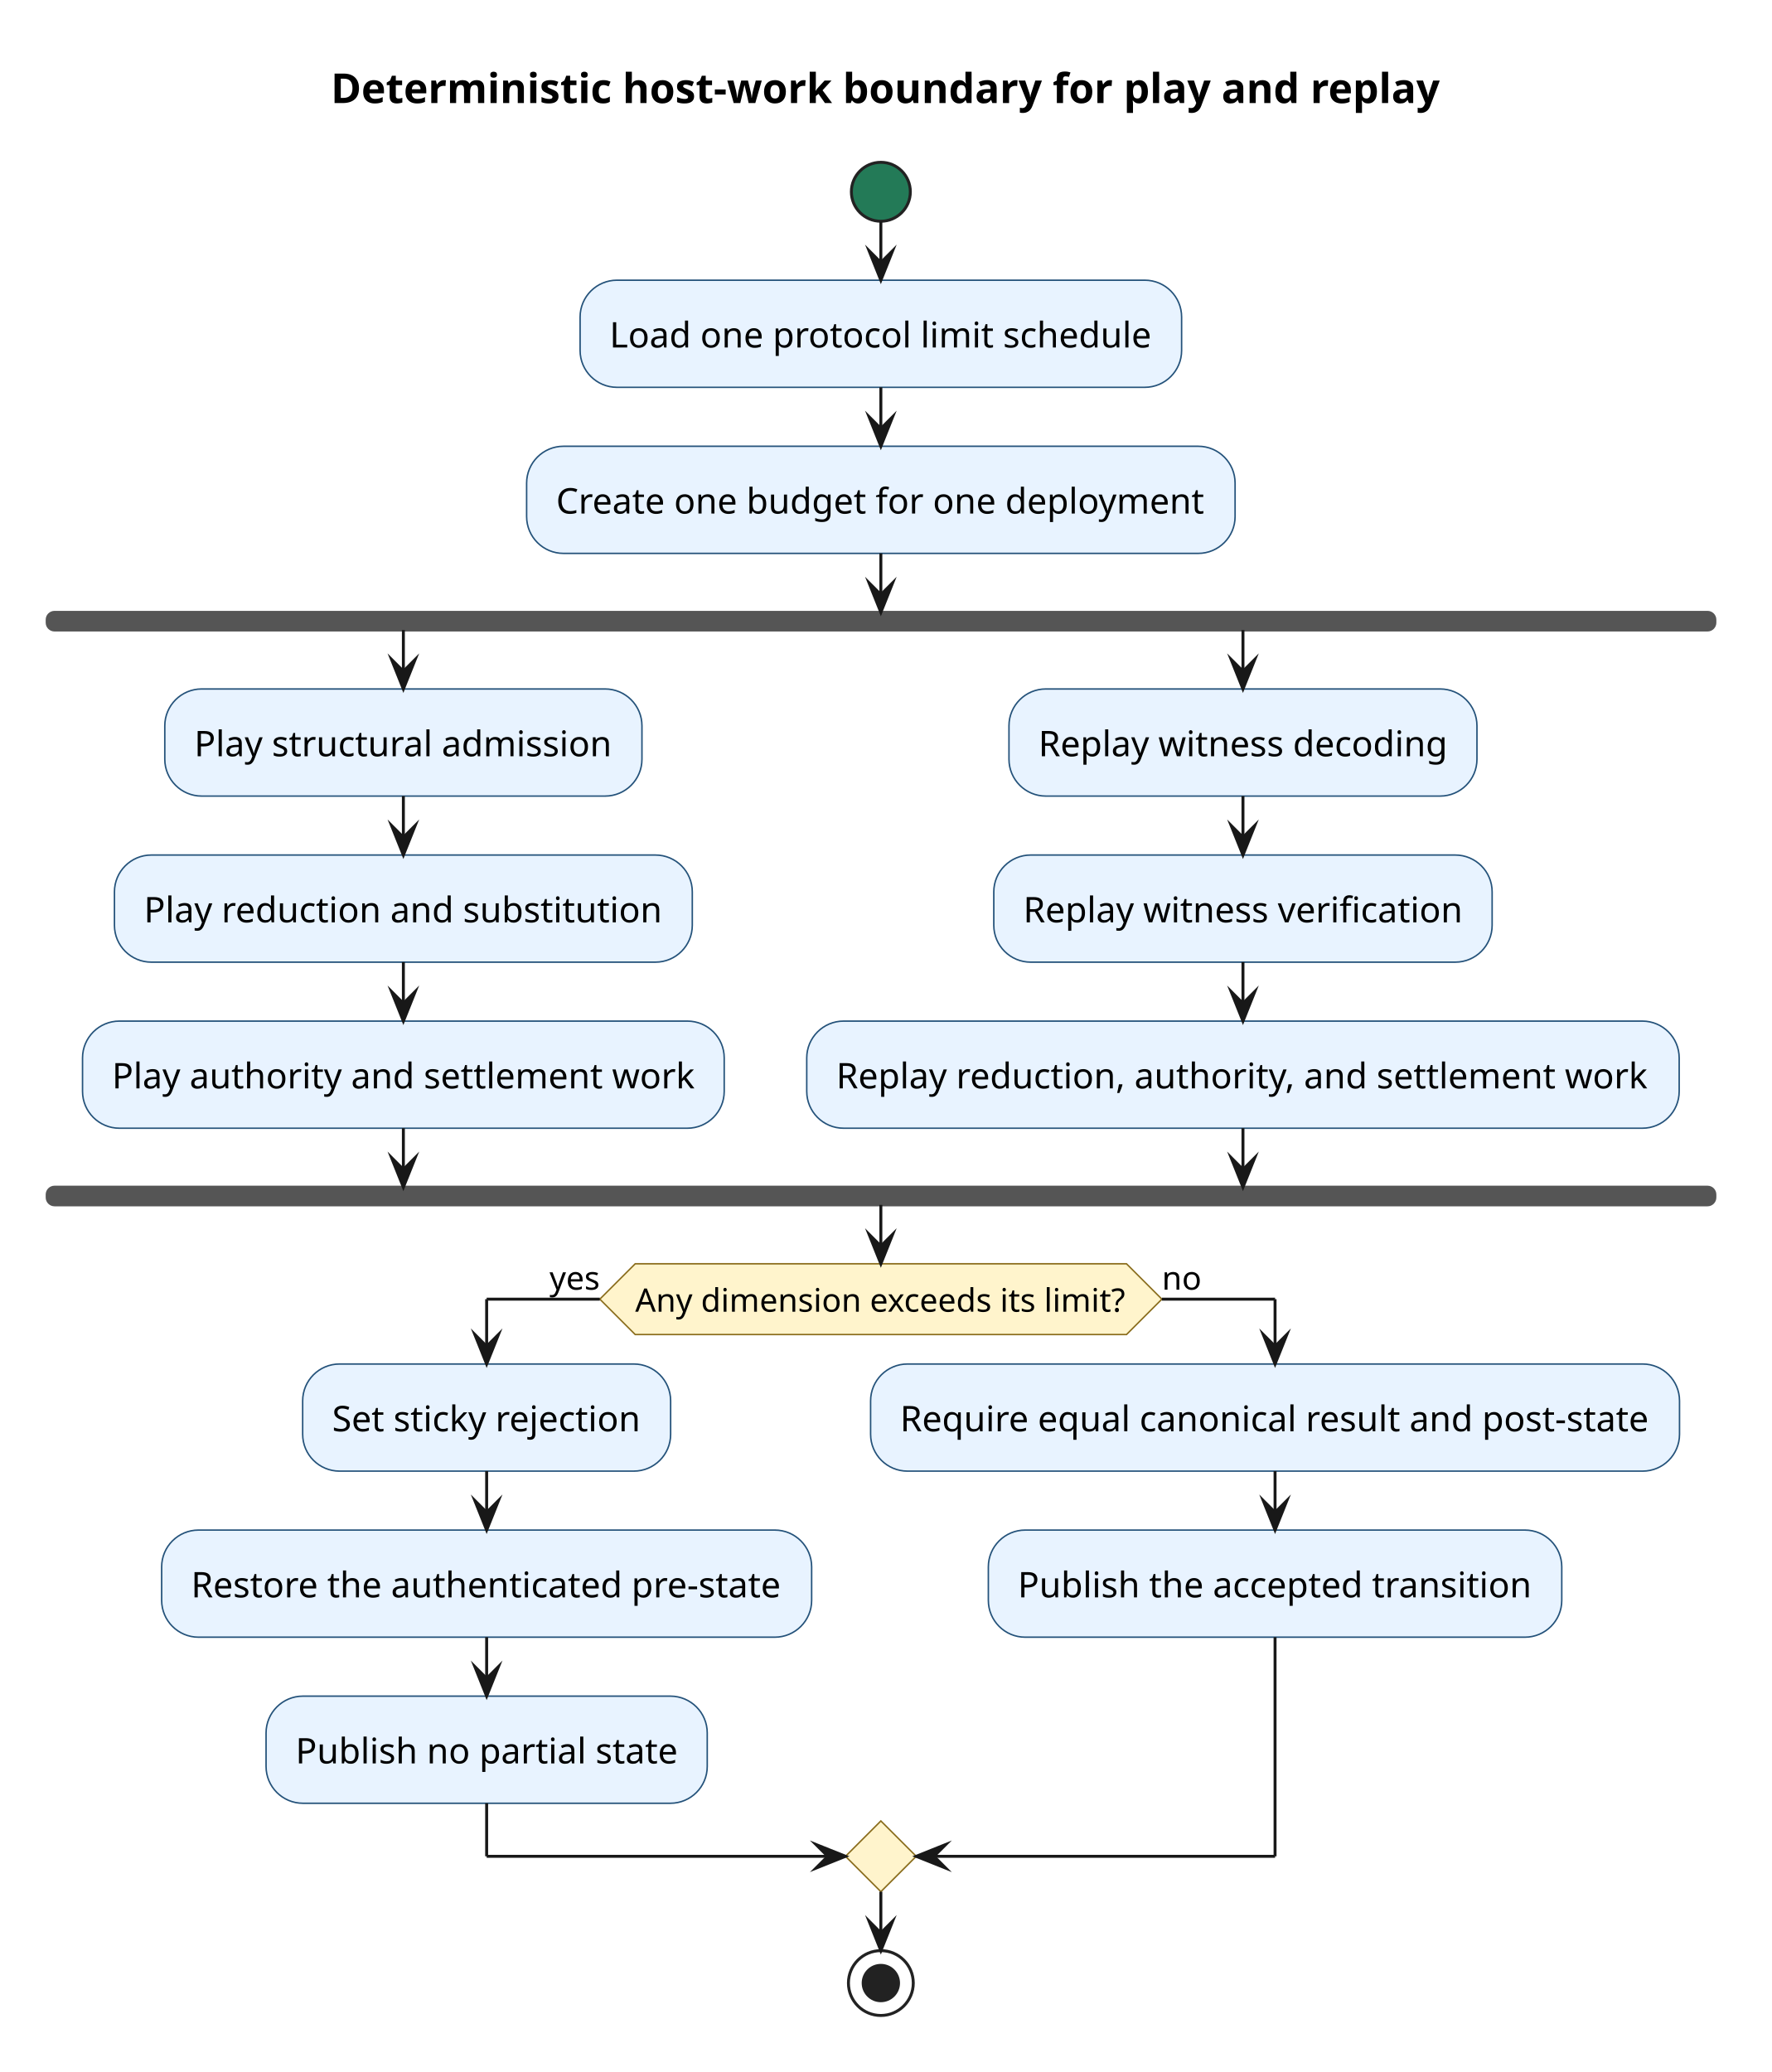
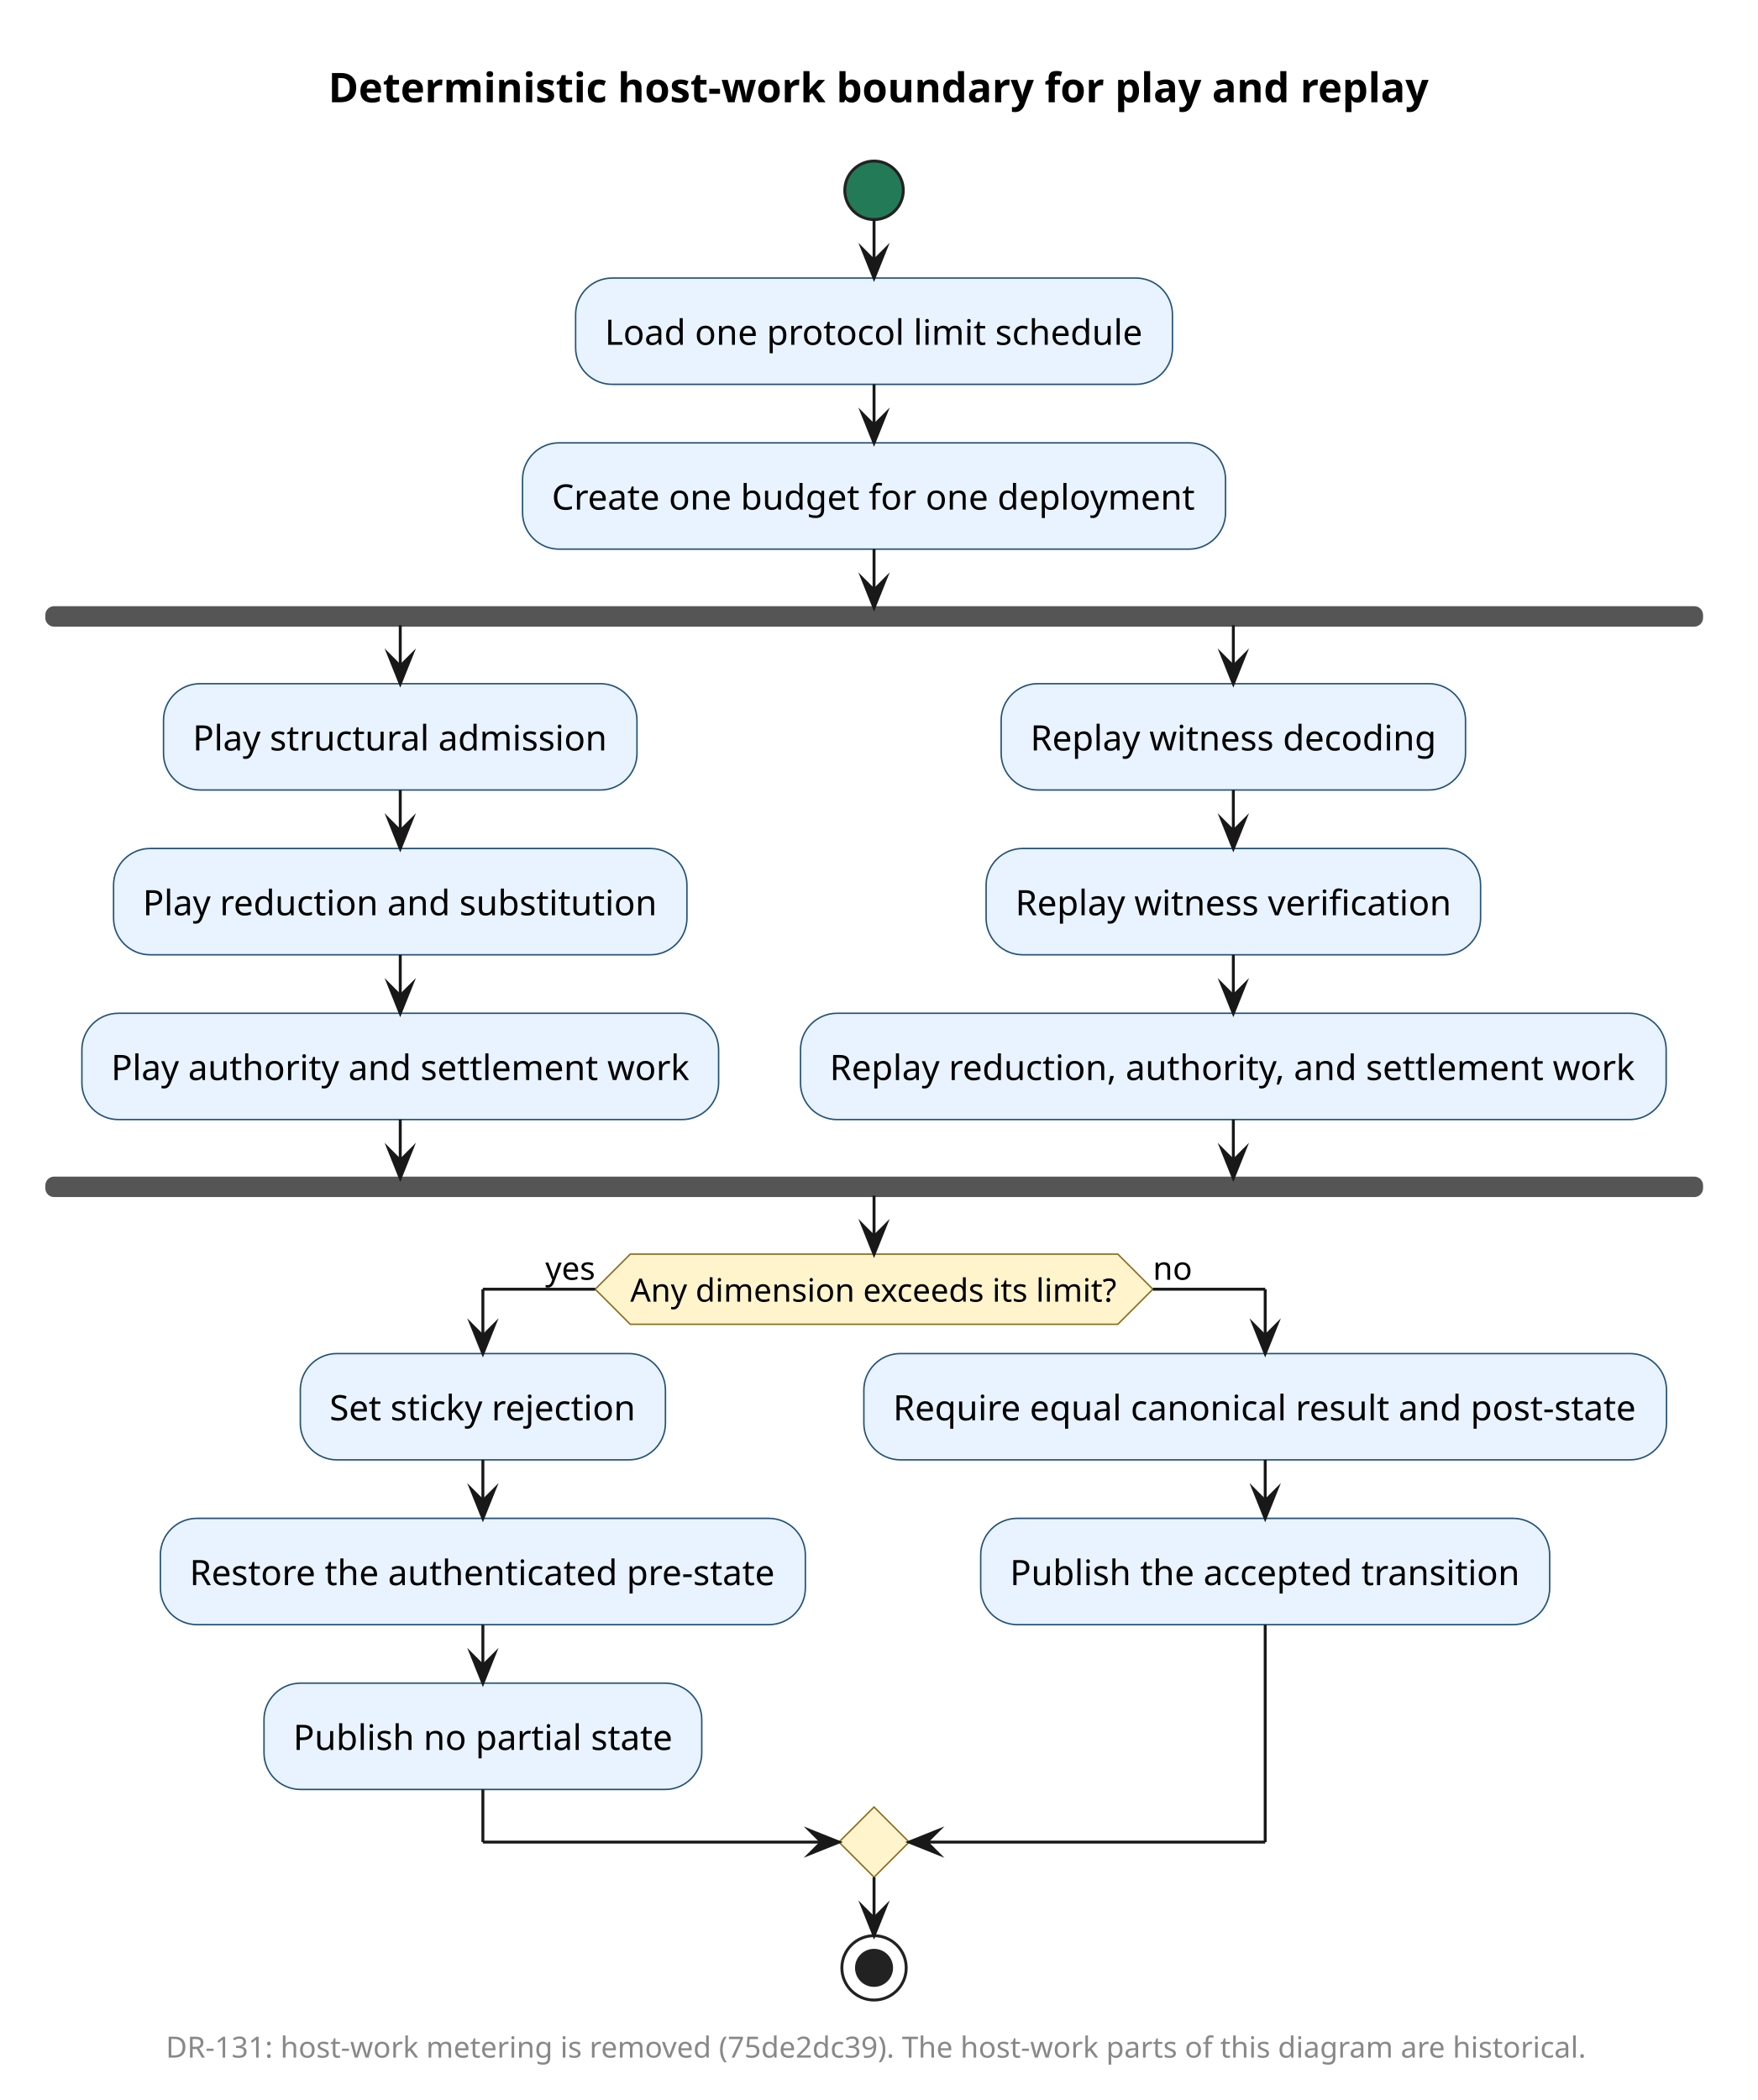
- <svg xmlns="http://www.w3.org/2000/svg" contentStyleType="text/css" data-diagram-type="ACTIVITY" height="703px" preserveAspectRatio="none" style="width:601px;height:703px;background:#FFFFFF;" version="1.1" viewBox="0 0 601 703" width="601px" zoomAndPan="magnify">
+ <svg xmlns="http://www.w3.org/2000/svg" version="1.1" data-diagram-type="ACTIVITY" style="width:601px;height:718px;background:#FFFFFF;" width="601px" height="718px" viewBox="0 0 601 718" zoomAndPan="magnify" preserveAspectRatio="none" contentStyleType="text/css">
  <defs />
-   <g>
+   <g font-family="sans-serif" lengthAdjust="spacing">
    <g class="title" data-source-line="13">
-       <text fill="#000000" font-family="sans-serif" font-size="14" font-weight="700" lengthAdjust="spacing" textLength="375.339" x="112.245" y="34.966">Deterministic host-work boundary for play and replay</text>
+       <text x="112.245" y="34.966" fill="#000" font-size="14" textLength="375.339" font-weight="700">Deterministic host-work boundary for play and replay</text>
    </g>
-     <ellipse cx="298.858" cy="65.068" fill="#237A57" rx="10" ry="10" style="stroke:#222222;stroke-width:1;" />
-     <rect fill="#E8F3FF" height="36.344" rx="12.5" ry="12.5" style="stroke:#24527A;stroke-width:0.5;" width="204.081" x="196.817" y="95.068" />
-     <text fill="#000000" font-family="sans-serif" font-size="12" lengthAdjust="spacing" textLength="184.081" x="206.817" y="117.896">Load one protocol limit schedule</text>
-     <rect fill="#E8F3FF" height="36.344" rx="12.5" ry="12.5" style="stroke:#24527A;stroke-width:0.5;" width="240.37" x="178.673" y="151.412" />
-     <text fill="#000000" font-family="sans-serif" font-size="12" lengthAdjust="spacing" textLength="220.37" x="188.673" y="174.24">Create one budget for one deployment</text>
-     <rect fill="#555555" height="6" rx="2.5" ry="2.5" style="stroke:#555555;stroke-width:1;" width="565.828" x="16" y="207.756" />
-     <rect fill="#E8F3FF" height="36.344" rx="12.5" ry="12.5" style="stroke:#24527A;stroke-width:0.5;" width="161.889" x="55.912" y="233.756" />
-     <text fill="#000000" font-family="sans-serif" font-size="12" lengthAdjust="spacing" textLength="141.889" x="65.912" y="256.584">Play structural admission</text>
-     <rect fill="#E8F3FF" height="36.344" rx="12.5" ry="12.5" style="stroke:#24527A;stroke-width:0.5;" width="196.053" x="38.83" y="290.1" />
-     <text fill="#000000" font-family="sans-serif" font-size="12" lengthAdjust="spacing" textLength="176.053" x="48.83" y="312.928">Play reduction and substitution</text>
-     <rect fill="#E8F3FF" height="36.344" rx="12.5" ry="12.5" style="stroke:#24527A;stroke-width:0.5;" width="217.713" x="28" y="346.444" />
-     <text fill="#000000" font-family="sans-serif" font-size="12" lengthAdjust="spacing" textLength="197.713" x="38" y="369.272">Play authority and settlement work</text>
-     <rect fill="#E8F3FF" height="36.344" rx="12.5" ry="12.5" style="stroke:#24527A;stroke-width:0.5;" width="158.781" x="342.324" y="233.756" />
-     <text fill="#000000" font-family="sans-serif" font-size="12" lengthAdjust="spacing" textLength="138.781" x="352.324" y="256.584">Replay witness decoding</text>
-     <rect fill="#E8F3FF" height="36.344" rx="12.5" ry="12.5" style="stroke:#24527A;stroke-width:0.5;" width="169.077" x="337.176" y="290.1" />
-     <text fill="#000000" font-family="sans-serif" font-size="12" lengthAdjust="spacing" textLength="149.077" x="347.176" y="312.928">Replay witness verification</text>
-     <rect fill="#E8F3FF" height="36.344" rx="12.5" ry="12.5" style="stroke:#24527A;stroke-width:0.5;" width="296.002" x="273.713" y="346.444" />
-     <text fill="#000000" font-family="sans-serif" font-size="12" lengthAdjust="spacing" textLength="276.002" x="283.713" y="369.272">Replay reduction, authority, and settlement work</text>
-     <rect fill="#555555" height="6" rx="2.5" ry="2.5" style="stroke:#555555;stroke-width:1;" width="565.828" x="16" y="402.788" />
-     <polygon fill="#FFF4CC" points="215.511,428.788,382.204,428.788,394.204,440.788,382.204,452.788,215.511,452.788,203.511,440.788,215.511,428.788" style="stroke:#8A6D1D;stroke-width:0.5;stroke-linejoin:miter;stroke-miterlimit:10;" />
-     <text fill="#000000" font-family="sans-serif" font-size="11" lengthAdjust="spacing" textLength="166.693" x="215.511" y="445.057">Any dimension exceeds its limit?</text>
-     <text fill="#000000" font-family="sans-serif" font-size="11" lengthAdjust="spacing" textLength="17.083" x="186.428" y="437.565">yes</text>
-     <text fill="#000000" font-family="sans-serif" font-size="11" lengthAdjust="spacing" textLength="13.453" x="394.204" y="437.565">no</text>
-     <rect fill="#E8F3FF" height="36.344" rx="12.5" ry="12.5" style="stroke:#24527A;stroke-width:0.5;" width="124.845" x="102.689" y="462.788" />
-     <text fill="#000000" font-family="sans-serif" font-size="12" lengthAdjust="spacing" textLength="104.845" x="112.689" y="485.617">Set sticky rejection</text>
-     <rect fill="#E8F3FF" height="36.344" rx="12.5" ry="12.5" style="stroke:#24527A;stroke-width:0.5;" width="220.533" x="54.845" y="519.133" />
-     <text fill="#000000" font-family="sans-serif" font-size="12" lengthAdjust="spacing" textLength="200.533" x="64.845" y="541.961">Restore the authenticated pre-state</text>
-     <rect fill="#E8F3FF" height="36.344" rx="12.5" ry="12.5" style="stroke:#24527A;stroke-width:0.5;" width="149.685" x="90.269" y="575.477" />
-     <text fill="#000000" font-family="sans-serif" font-size="12" lengthAdjust="spacing" textLength="129.685" x="100.269" y="598.305">Publish no partial state</text>
-     <rect fill="#E8F3FF" height="36.344" rx="12.5" ry="12.5" style="stroke:#24527A;stroke-width:0.5;" width="274.45" x="295.379" y="462.788" />
-     <text fill="#000000" font-family="sans-serif" font-size="12" lengthAdjust="spacing" textLength="254.45" x="305.379" y="485.617">Require equal canonical result and post-state</text>
-     <rect fill="#E8F3FF" height="36.344" rx="12.5" ry="12.5" style="stroke:#24527A;stroke-width:0.5;" width="194.553" x="335.327" y="519.133" />
-     <text fill="#000000" font-family="sans-serif" font-size="12" lengthAdjust="spacing" textLength="174.553" x="345.327" y="541.961">Publish the accepted transition</text>
-     <polygon fill="#FFF4CC" points="298.858,617.821,310.858,629.821,298.858,641.821,286.858,629.821,298.858,617.821" style="stroke:#8A6D1D;stroke-width:0.5;stroke-linejoin:miter;stroke-miterlimit:10;" />
-     <ellipse cx="298.858" cy="672.821" fill="none" rx="11" ry="11" style="stroke:#222222;stroke-width:1;" />
-     <ellipse cx="298.858" cy="672.821" fill="#222222" rx="6" ry="6" style="stroke:#222222;stroke-width:1;" />
-     <line style="stroke:#181818;stroke-width:1;" x1="298.858" x2="298.858" y1="75.068" y2="95.068" />
-     <polygon fill="#181818" points="294.858,85.068,298.858,95.068,302.858,85.068,298.858,89.068" style="stroke:#181818;stroke-width:1;stroke-linejoin:miter;stroke-miterlimit:10;" />
-     <line style="stroke:#181818;stroke-width:1;" x1="298.858" x2="298.858" y1="131.412" y2="151.412" />
-     <polygon fill="#181818" points="294.858,141.412,298.858,151.412,302.858,141.412,298.858,145.412" style="stroke:#181818;stroke-width:1;stroke-linejoin:miter;stroke-miterlimit:10;" />
-     <line style="stroke:#181818;stroke-width:1;" x1="136.857" x2="136.857" y1="270.1" y2="290.1" />
-     <polygon fill="#181818" points="132.857,280.1,136.857,290.1,140.857,280.1,136.857,284.1" style="stroke:#181818;stroke-width:1;stroke-linejoin:miter;stroke-miterlimit:10;" />
-     <line style="stroke:#181818;stroke-width:1;" x1="136.857" x2="136.857" y1="326.444" y2="346.444" />
-     <polygon fill="#181818" points="132.857,336.444,136.857,346.444,140.857,336.444,136.857,340.444" style="stroke:#181818;stroke-width:1;stroke-linejoin:miter;stroke-miterlimit:10;" />
-     <line style="stroke:#181818;stroke-width:1;" x1="421.714" x2="421.714" y1="270.1" y2="290.1" />
-     <polygon fill="#181818" points="417.714,280.1,421.714,290.1,425.714,280.1,421.714,284.1" style="stroke:#181818;stroke-width:1;stroke-linejoin:miter;stroke-miterlimit:10;" />
-     <line style="stroke:#181818;stroke-width:1;" x1="421.714" x2="421.714" y1="326.444" y2="346.444" />
-     <polygon fill="#181818" points="417.714,336.444,421.714,346.444,425.714,336.444,421.714,340.444" style="stroke:#181818;stroke-width:1;stroke-linejoin:miter;stroke-miterlimit:10;" />
-     <line style="stroke:#181818;stroke-width:1;" x1="136.857" x2="136.857" y1="213.756" y2="233.756" />
-     <polygon fill="#181818" points="132.857,223.756,136.857,233.756,140.857,223.756,136.857,227.756" style="stroke:#181818;stroke-width:1;stroke-linejoin:miter;stroke-miterlimit:10;" />
-     <line style="stroke:#181818;stroke-width:1;" x1="421.714" x2="421.714" y1="213.756" y2="233.756" />
-     <polygon fill="#181818" points="417.714,223.756,421.714,233.756,425.714,223.756,421.714,227.756" style="stroke:#181818;stroke-width:1;stroke-linejoin:miter;stroke-miterlimit:10;" />
-     <line style="stroke:#181818;stroke-width:1;" x1="136.857" x2="136.857" y1="382.788" y2="402.788" />
-     <polygon fill="#181818" points="132.857,392.788,136.857,402.788,140.857,392.788,136.857,396.788" style="stroke:#181818;stroke-width:1;stroke-linejoin:miter;stroke-miterlimit:10;" />
-     <line style="stroke:#181818;stroke-width:1;" x1="421.714" x2="421.714" y1="382.788" y2="402.788" />
-     <polygon fill="#181818" points="417.714,392.788,421.714,402.788,425.714,392.788,421.714,396.788" style="stroke:#181818;stroke-width:1;stroke-linejoin:miter;stroke-miterlimit:10;" />
-     <line style="stroke:#181818;stroke-width:1;" x1="298.858" x2="298.858" y1="187.756" y2="207.756" />
-     <polygon fill="#181818" points="294.858,197.756,298.858,207.756,302.858,197.756,298.858,201.756" style="stroke:#181818;stroke-width:1;stroke-linejoin:miter;stroke-miterlimit:10;" />
-     <line style="stroke:#181818;stroke-width:1;" x1="165.112" x2="165.112" y1="499.133" y2="519.133" />
-     <polygon fill="#181818" points="161.112,509.133,165.112,519.133,169.112,509.133,165.112,513.133" style="stroke:#181818;stroke-width:1;stroke-linejoin:miter;stroke-miterlimit:10;" />
-     <line style="stroke:#181818;stroke-width:1;" x1="165.112" x2="165.112" y1="555.477" y2="575.477" />
-     <polygon fill="#181818" points="161.112,565.477,165.112,575.477,169.112,565.477,165.112,569.477" style="stroke:#181818;stroke-width:1;stroke-linejoin:miter;stroke-miterlimit:10;" />
-     <line style="stroke:#181818;stroke-width:1;" x1="432.603" x2="432.603" y1="499.133" y2="519.133" />
-     <polygon fill="#181818" points="428.603,509.133,432.603,519.133,436.603,509.133,432.603,513.133" style="stroke:#181818;stroke-width:1;stroke-linejoin:miter;stroke-miterlimit:10;" />
-     <line style="stroke:#181818;stroke-width:1;" x1="203.511" x2="165.112" y1="440.788" y2="440.788" />
-     <line style="stroke:#181818;stroke-width:1;" x1="165.112" x2="165.112" y1="440.788" y2="462.788" />
-     <polygon fill="#181818" points="161.112,452.788,165.112,462.788,169.112,452.788,165.112,456.788" style="stroke:#181818;stroke-width:1;stroke-linejoin:miter;stroke-miterlimit:10;" />
-     <line style="stroke:#181818;stroke-width:1;" x1="394.204" x2="432.603" y1="440.788" y2="440.788" />
-     <line style="stroke:#181818;stroke-width:1;" x1="432.603" x2="432.603" y1="440.788" y2="462.788" />
-     <polygon fill="#181818" points="428.603,452.788,432.603,462.788,436.603,452.788,432.603,456.788" style="stroke:#181818;stroke-width:1;stroke-linejoin:miter;stroke-miterlimit:10;" />
-     <line style="stroke:#181818;stroke-width:1;" x1="165.112" x2="165.112" y1="611.821" y2="629.821" />
-     <line style="stroke:#181818;stroke-width:1;" x1="165.112" x2="286.858" y1="629.821" y2="629.821" />
-     <polygon fill="#181818" points="276.858,625.821,286.858,629.821,276.858,633.821,280.858,629.821" style="stroke:#181818;stroke-width:1;stroke-linejoin:miter;stroke-miterlimit:10;" />
-     <line style="stroke:#181818;stroke-width:1;" x1="432.603" x2="432.603" y1="555.477" y2="629.821" />
-     <line style="stroke:#181818;stroke-width:1;" x1="432.603" x2="310.858" y1="629.821" y2="629.821" />
-     <polygon fill="#181818" points="320.858,625.821,310.858,629.821,320.858,633.821,316.858,629.821" style="stroke:#181818;stroke-width:1;stroke-linejoin:miter;stroke-miterlimit:10;" />
-     <line style="stroke:#181818;stroke-width:1;" x1="298.858" x2="298.858" y1="408.788" y2="428.788" />
-     <polygon fill="#181818" points="294.858,418.788,298.858,428.788,302.858,418.788,298.858,422.788" style="stroke:#181818;stroke-width:1;stroke-linejoin:miter;stroke-miterlimit:10;" />
-     <line style="stroke:#181818;stroke-width:1;" x1="298.858" x2="298.858" y1="641.821" y2="661.821" />
-     <polygon fill="#181818" points="294.858,651.821,298.858,661.821,302.858,651.821,298.858,655.821" style="stroke:#181818;stroke-width:1;stroke-linejoin:miter;stroke-miterlimit:10;" />
+     <ellipse cx="298.858" cy="65.068" rx="10" ry="10" fill="#237A57" style="stroke:#222;stroke-width:1;" />
+     <rect x="196.817" y="95.068" width="204.081" height="36.344" fill="#E8F3FF" style="stroke:#24527A;stroke-width:0.5;" rx="12.5" ry="12.5" />
+     <text x="206.817" y="117.896" fill="#000" font-size="12" textLength="184.081">Load one protocol limit schedule</text>
+     <rect x="178.673" y="151.412" width="240.37" height="36.344" fill="#E8F3FF" style="stroke:#24527A;stroke-width:0.5;" rx="12.5" ry="12.5" />
+     <text x="188.673" y="174.24" fill="#000" font-size="12" textLength="220.37">Create one budget for one deployment</text>
+     <rect x="16" y="207.756" width="565.828" height="6" fill="#555" style="stroke:#555;stroke-width:1;" rx="2.5" ry="2.5" />
+     <rect x="55.912" y="233.756" width="161.889" height="36.344" fill="#E8F3FF" style="stroke:#24527A;stroke-width:0.5;" rx="12.5" ry="12.5" />
+     <text x="65.912" y="256.584" fill="#000" font-size="12" textLength="141.889">Play structural admission</text>
+     <rect x="38.83" y="290.1" width="196.053" height="36.344" fill="#E8F3FF" style="stroke:#24527A;stroke-width:0.5;" rx="12.5" ry="12.5" />
+     <text x="48.83" y="312.928" fill="#000" font-size="12" textLength="176.053">Play reduction and substitution</text>
+     <rect x="28" y="346.444" width="217.713" height="36.344" fill="#E8F3FF" style="stroke:#24527A;stroke-width:0.5;" rx="12.5" ry="12.5" />
+     <text x="38" y="369.272" fill="#000" font-size="12" textLength="197.713">Play authority and settlement work</text>
+     <rect x="342.324" y="233.756" width="158.781" height="36.344" fill="#E8F3FF" style="stroke:#24527A;stroke-width:0.5;" rx="12.5" ry="12.5" />
+     <text x="352.324" y="256.584" fill="#000" font-size="12" textLength="138.781">Replay witness decoding</text>
+     <rect x="337.176" y="290.1" width="169.077" height="36.344" fill="#E8F3FF" style="stroke:#24527A;stroke-width:0.5;" rx="12.5" ry="12.5" />
+     <text x="347.176" y="312.928" fill="#000" font-size="12" textLength="149.077">Replay witness verification</text>
+     <rect x="273.713" y="346.444" width="296.002" height="36.344" fill="#E8F3FF" style="stroke:#24527A;stroke-width:0.5;" rx="12.5" ry="12.5" />
+     <text x="283.713" y="369.272" fill="#000" font-size="12" textLength="276.002">Replay reduction, authority, and settlement work</text>
+     <rect x="16" y="402.788" width="565.828" height="6" fill="#555" style="stroke:#555;stroke-width:1;" rx="2.5" ry="2.5" />
+     <polygon points="215.511,428.788,382.204,428.788,394.204,440.788,382.204,452.788,215.511,452.788,203.511,440.788,215.511,428.788" fill="#FFF4CC" style="stroke:#8A6D1D;stroke-width:0.5;stroke-linejoin:miter;stroke-miterlimit:10;" />
+     <text x="215.511" y="445.056" fill="#000" font-size="11" textLength="166.693">Any dimension exceeds its limit?</text>
+     <text x="186.428" y="437.566" fill="#000" font-size="11" textLength="17.083">yes</text>
+     <text x="394.204" y="437.566" fill="#000" font-size="11" textLength="13.453">no</text>
+     <rect x="102.69" y="462.788" width="124.845" height="36.344" fill="#E8F3FF" style="stroke:#24527A;stroke-width:0.5;" rx="12.5" ry="12.5" />
+     <text x="112.69" y="485.617" fill="#000" font-size="12" textLength="104.845">Set sticky rejection</text>
+     <rect x="54.845" y="519.133" width="220.533" height="36.344" fill="#E8F3FF" style="stroke:#24527A;stroke-width:0.5;" rx="12.5" ry="12.5" />
+     <text x="64.845" y="541.961" fill="#000" font-size="12" textLength="200.533">Restore the authenticated pre-state</text>
+     <rect x="90.269" y="575.477" width="149.685" height="36.344" fill="#E8F3FF" style="stroke:#24527A;stroke-width:0.5;" rx="12.5" ry="12.5" />
+     <text x="100.269" y="598.305" fill="#000" font-size="12" textLength="129.685">Publish no partial state</text>
+     <rect x="295.379" y="462.788" width="274.45" height="36.344" fill="#E8F3FF" style="stroke:#24527A;stroke-width:0.5;" rx="12.5" ry="12.5" />
+     <text x="305.379" y="485.617" fill="#000" font-size="12" textLength="254.45">Require equal canonical result and post-state</text>
+     <rect x="335.327" y="519.133" width="194.553" height="36.344" fill="#E8F3FF" style="stroke:#24527A;stroke-width:0.5;" rx="12.5" ry="12.5" />
+     <text x="345.327" y="541.961" fill="#000" font-size="12" textLength="174.553">Publish the accepted transition</text>
+     <polygon points="298.858,617.821,310.858,629.821,298.858,641.821,286.858,629.821,298.858,617.821" fill="#FFF4CC" style="stroke:#8A6D1D;stroke-width:0.5;stroke-linejoin:miter;stroke-miterlimit:10;" />
+     <ellipse cx="298.858" cy="672.821" rx="11" ry="11" fill="none" style="stroke:#222;stroke-width:1;" />
+     <ellipse cx="298.858" cy="672.821" rx="6" ry="6" fill="#222" style="stroke:#222;stroke-width:1;" />
+     <line x1="298.858" y1="75.068" x2="298.858" y2="95.068" style="stroke:#181818;stroke-width:1;" />
+     <polygon points="294.858,85.068,298.858,95.068,302.858,85.068,298.858,89.068" fill="#181818" style="stroke:#181818;stroke-width:1;stroke-linejoin:miter;stroke-miterlimit:10;" />
+     <line x1="298.858" y1="131.412" x2="298.858" y2="151.412" style="stroke:#181818;stroke-width:1;" />
+     <polygon points="294.858,141.412,298.858,151.412,302.858,141.412,298.858,145.412" fill="#181818" style="stroke:#181818;stroke-width:1;stroke-linejoin:miter;stroke-miterlimit:10;" />
+     <line x1="136.857" y1="270.1" x2="136.857" y2="290.1" style="stroke:#181818;stroke-width:1;" />
+     <polygon points="132.857,280.1,136.857,290.1,140.857,280.1,136.857,284.1" fill="#181818" style="stroke:#181818;stroke-width:1;stroke-linejoin:miter;stroke-miterlimit:10;" />
+     <line x1="136.857" y1="326.444" x2="136.857" y2="346.444" style="stroke:#181818;stroke-width:1;" />
+     <polygon points="132.857,336.444,136.857,346.444,140.857,336.444,136.857,340.444" fill="#181818" style="stroke:#181818;stroke-width:1;stroke-linejoin:miter;stroke-miterlimit:10;" />
+     <line x1="421.714" y1="270.1" x2="421.714" y2="290.1" style="stroke:#181818;stroke-width:1;" />
+     <polygon points="417.714,280.1,421.714,290.1,425.714,280.1,421.714,284.1" fill="#181818" style="stroke:#181818;stroke-width:1;stroke-linejoin:miter;stroke-miterlimit:10;" />
+     <line x1="421.714" y1="326.444" x2="421.714" y2="346.444" style="stroke:#181818;stroke-width:1;" />
+     <polygon points="417.714,336.444,421.714,346.444,425.714,336.444,421.714,340.444" fill="#181818" style="stroke:#181818;stroke-width:1;stroke-linejoin:miter;stroke-miterlimit:10;" />
+     <line x1="136.857" y1="213.756" x2="136.857" y2="233.756" style="stroke:#181818;stroke-width:1;" />
+     <polygon points="132.857,223.756,136.857,233.756,140.857,223.756,136.857,227.756" fill="#181818" style="stroke:#181818;stroke-width:1;stroke-linejoin:miter;stroke-miterlimit:10;" />
+     <line x1="421.714" y1="213.756" x2="421.714" y2="233.756" style="stroke:#181818;stroke-width:1;" />
+     <polygon points="417.714,223.756,421.714,233.756,425.714,223.756,421.714,227.756" fill="#181818" style="stroke:#181818;stroke-width:1;stroke-linejoin:miter;stroke-miterlimit:10;" />
+     <line x1="136.857" y1="382.788" x2="136.857" y2="402.788" style="stroke:#181818;stroke-width:1;" />
+     <polygon points="132.857,392.788,136.857,402.788,140.857,392.788,136.857,396.788" fill="#181818" style="stroke:#181818;stroke-width:1;stroke-linejoin:miter;stroke-miterlimit:10;" />
+     <line x1="421.714" y1="382.788" x2="421.714" y2="402.788" style="stroke:#181818;stroke-width:1;" />
+     <polygon points="417.714,392.788,421.714,402.788,425.714,392.788,421.714,396.788" fill="#181818" style="stroke:#181818;stroke-width:1;stroke-linejoin:miter;stroke-miterlimit:10;" />
+     <line x1="298.858" y1="187.756" x2="298.858" y2="207.756" style="stroke:#181818;stroke-width:1;" />
+     <polygon points="294.858,197.756,298.858,207.756,302.858,197.756,298.858,201.756" fill="#181818" style="stroke:#181818;stroke-width:1;stroke-linejoin:miter;stroke-miterlimit:10;" />
+     <line x1="165.112" y1="499.133" x2="165.112" y2="519.133" style="stroke:#181818;stroke-width:1;" />
+     <polygon points="161.112,509.133,165.112,519.133,169.112,509.133,165.112,513.133" fill="#181818" style="stroke:#181818;stroke-width:1;stroke-linejoin:miter;stroke-miterlimit:10;" />
+     <line x1="165.112" y1="555.477" x2="165.112" y2="575.477" style="stroke:#181818;stroke-width:1;" />
+     <polygon points="161.112,565.477,165.112,575.477,169.112,565.477,165.112,569.477" fill="#181818" style="stroke:#181818;stroke-width:1;stroke-linejoin:miter;stroke-miterlimit:10;" />
+     <line x1="432.604" y1="499.133" x2="432.604" y2="519.133" style="stroke:#181818;stroke-width:1;" />
+     <polygon points="428.604,509.133,432.604,519.133,436.604,509.133,432.604,513.133" fill="#181818" style="stroke:#181818;stroke-width:1;stroke-linejoin:miter;stroke-miterlimit:10;" />
+     <line x1="203.511" y1="440.788" x2="165.112" y2="440.788" style="stroke:#181818;stroke-width:1;" />
+     <line x1="165.112" y1="440.788" x2="165.112" y2="462.788" style="stroke:#181818;stroke-width:1;" />
+     <polygon points="161.112,452.788,165.112,462.788,169.112,452.788,165.112,456.788" fill="#181818" style="stroke:#181818;stroke-width:1;stroke-linejoin:miter;stroke-miterlimit:10;" />
+     <line x1="394.204" y1="440.788" x2="432.604" y2="440.788" style="stroke:#181818;stroke-width:1;" />
+     <line x1="432.604" y1="440.788" x2="432.604" y2="462.788" style="stroke:#181818;stroke-width:1;" />
+     <polygon points="428.604,452.788,432.604,462.788,436.604,452.788,432.604,456.788" fill="#181818" style="stroke:#181818;stroke-width:1;stroke-linejoin:miter;stroke-miterlimit:10;" />
+     <line x1="165.112" y1="611.821" x2="165.112" y2="629.821" style="stroke:#181818;stroke-width:1;" />
+     <line x1="165.112" y1="629.821" x2="286.858" y2="629.821" style="stroke:#181818;stroke-width:1;" />
+     <polygon points="276.858,625.821,286.858,629.821,276.858,633.821,280.858,629.821" fill="#181818" style="stroke:#181818;stroke-width:1;stroke-linejoin:miter;stroke-miterlimit:10;" />
+     <line x1="432.604" y1="555.477" x2="432.604" y2="629.821" style="stroke:#181818;stroke-width:1;" />
+     <line x1="432.604" y1="629.821" x2="310.858" y2="629.821" style="stroke:#181818;stroke-width:1;" />
+     <polygon points="320.858,625.821,310.858,629.821,320.858,633.821,316.858,629.821" fill="#181818" style="stroke:#181818;stroke-width:1;stroke-linejoin:miter;stroke-miterlimit:10;" />
+     <line x1="298.858" y1="408.788" x2="298.858" y2="428.788" style="stroke:#181818;stroke-width:1;" />
+     <polygon points="294.858,418.788,298.858,428.788,302.858,418.788,298.858,422.788" fill="#181818" style="stroke:#181818;stroke-width:1;stroke-linejoin:miter;stroke-miterlimit:10;" />
+     <line x1="298.858" y1="641.821" x2="298.858" y2="661.821" style="stroke:#181818;stroke-width:1;" />
+     <polygon points="294.858,651.821,298.858,661.821,302.858,651.821,298.858,655.821" fill="#181818" style="stroke:#181818;stroke-width:1;stroke-linejoin:miter;stroke-miterlimit:10;" />
+     <g class="footer" data-source-line="14">
+       <text x="56.705" y="703.511" fill="#888" font-size="10" textLength="486.419">DR-131: host-work metering is removed (75de2dc39). The host-work parts of this diagram are historical.</text>
+     </g>
  </g>
</svg>
